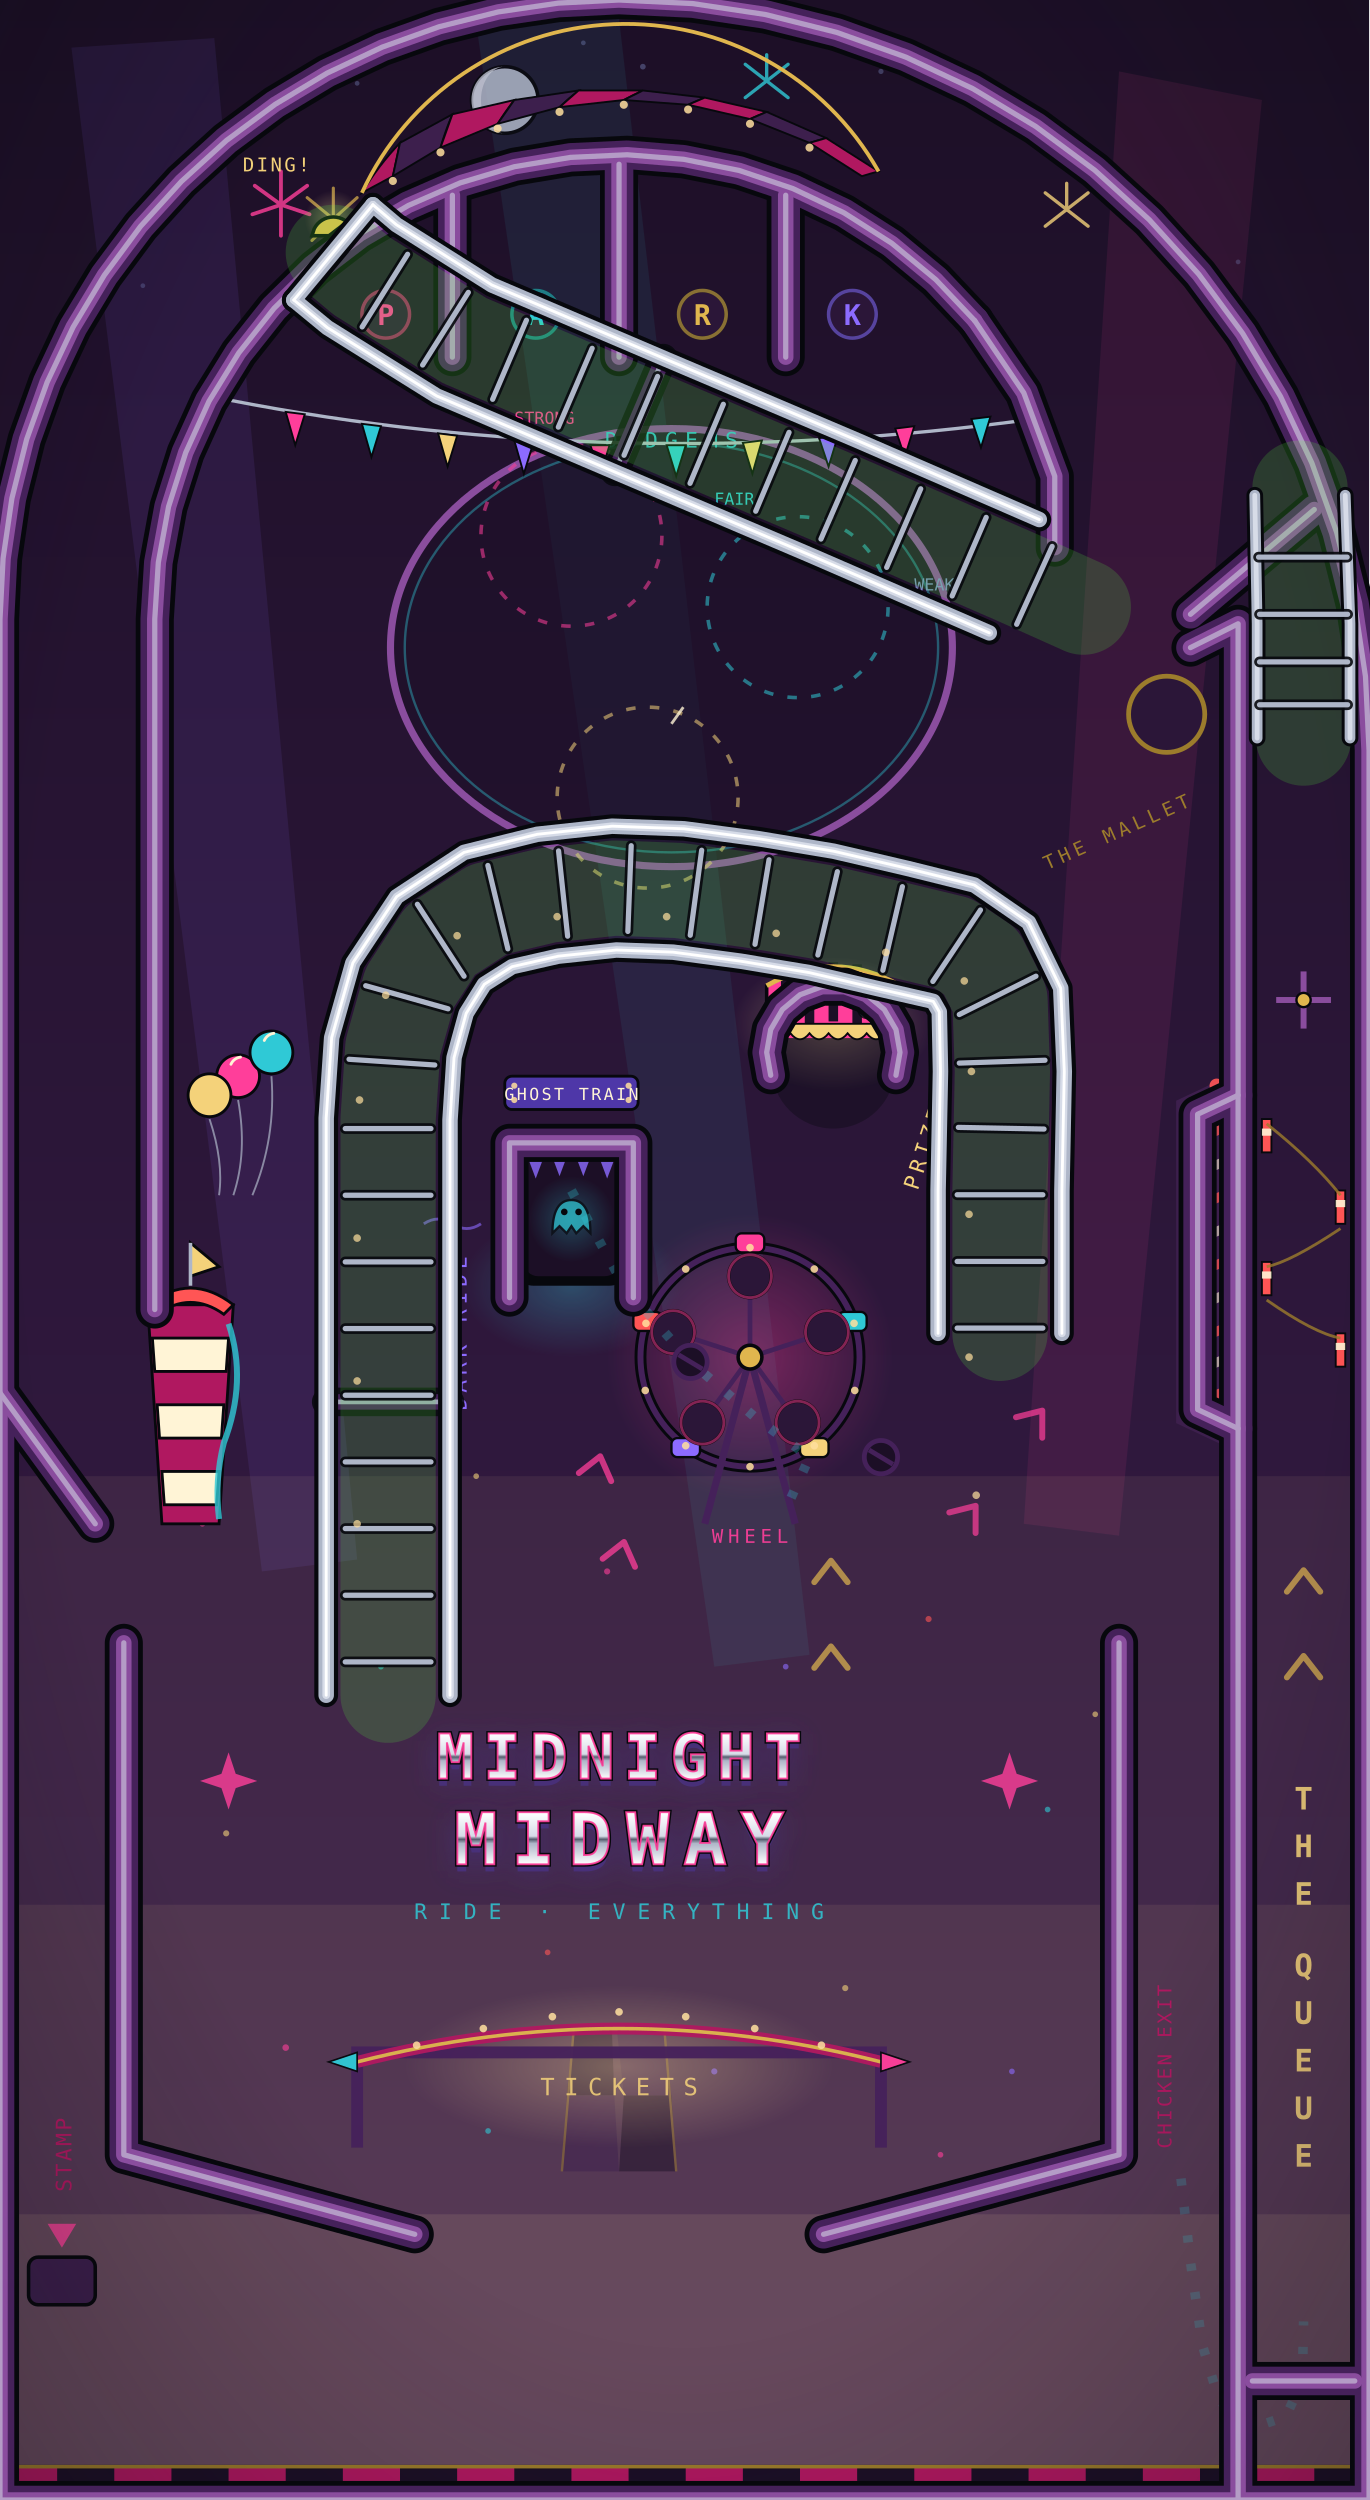
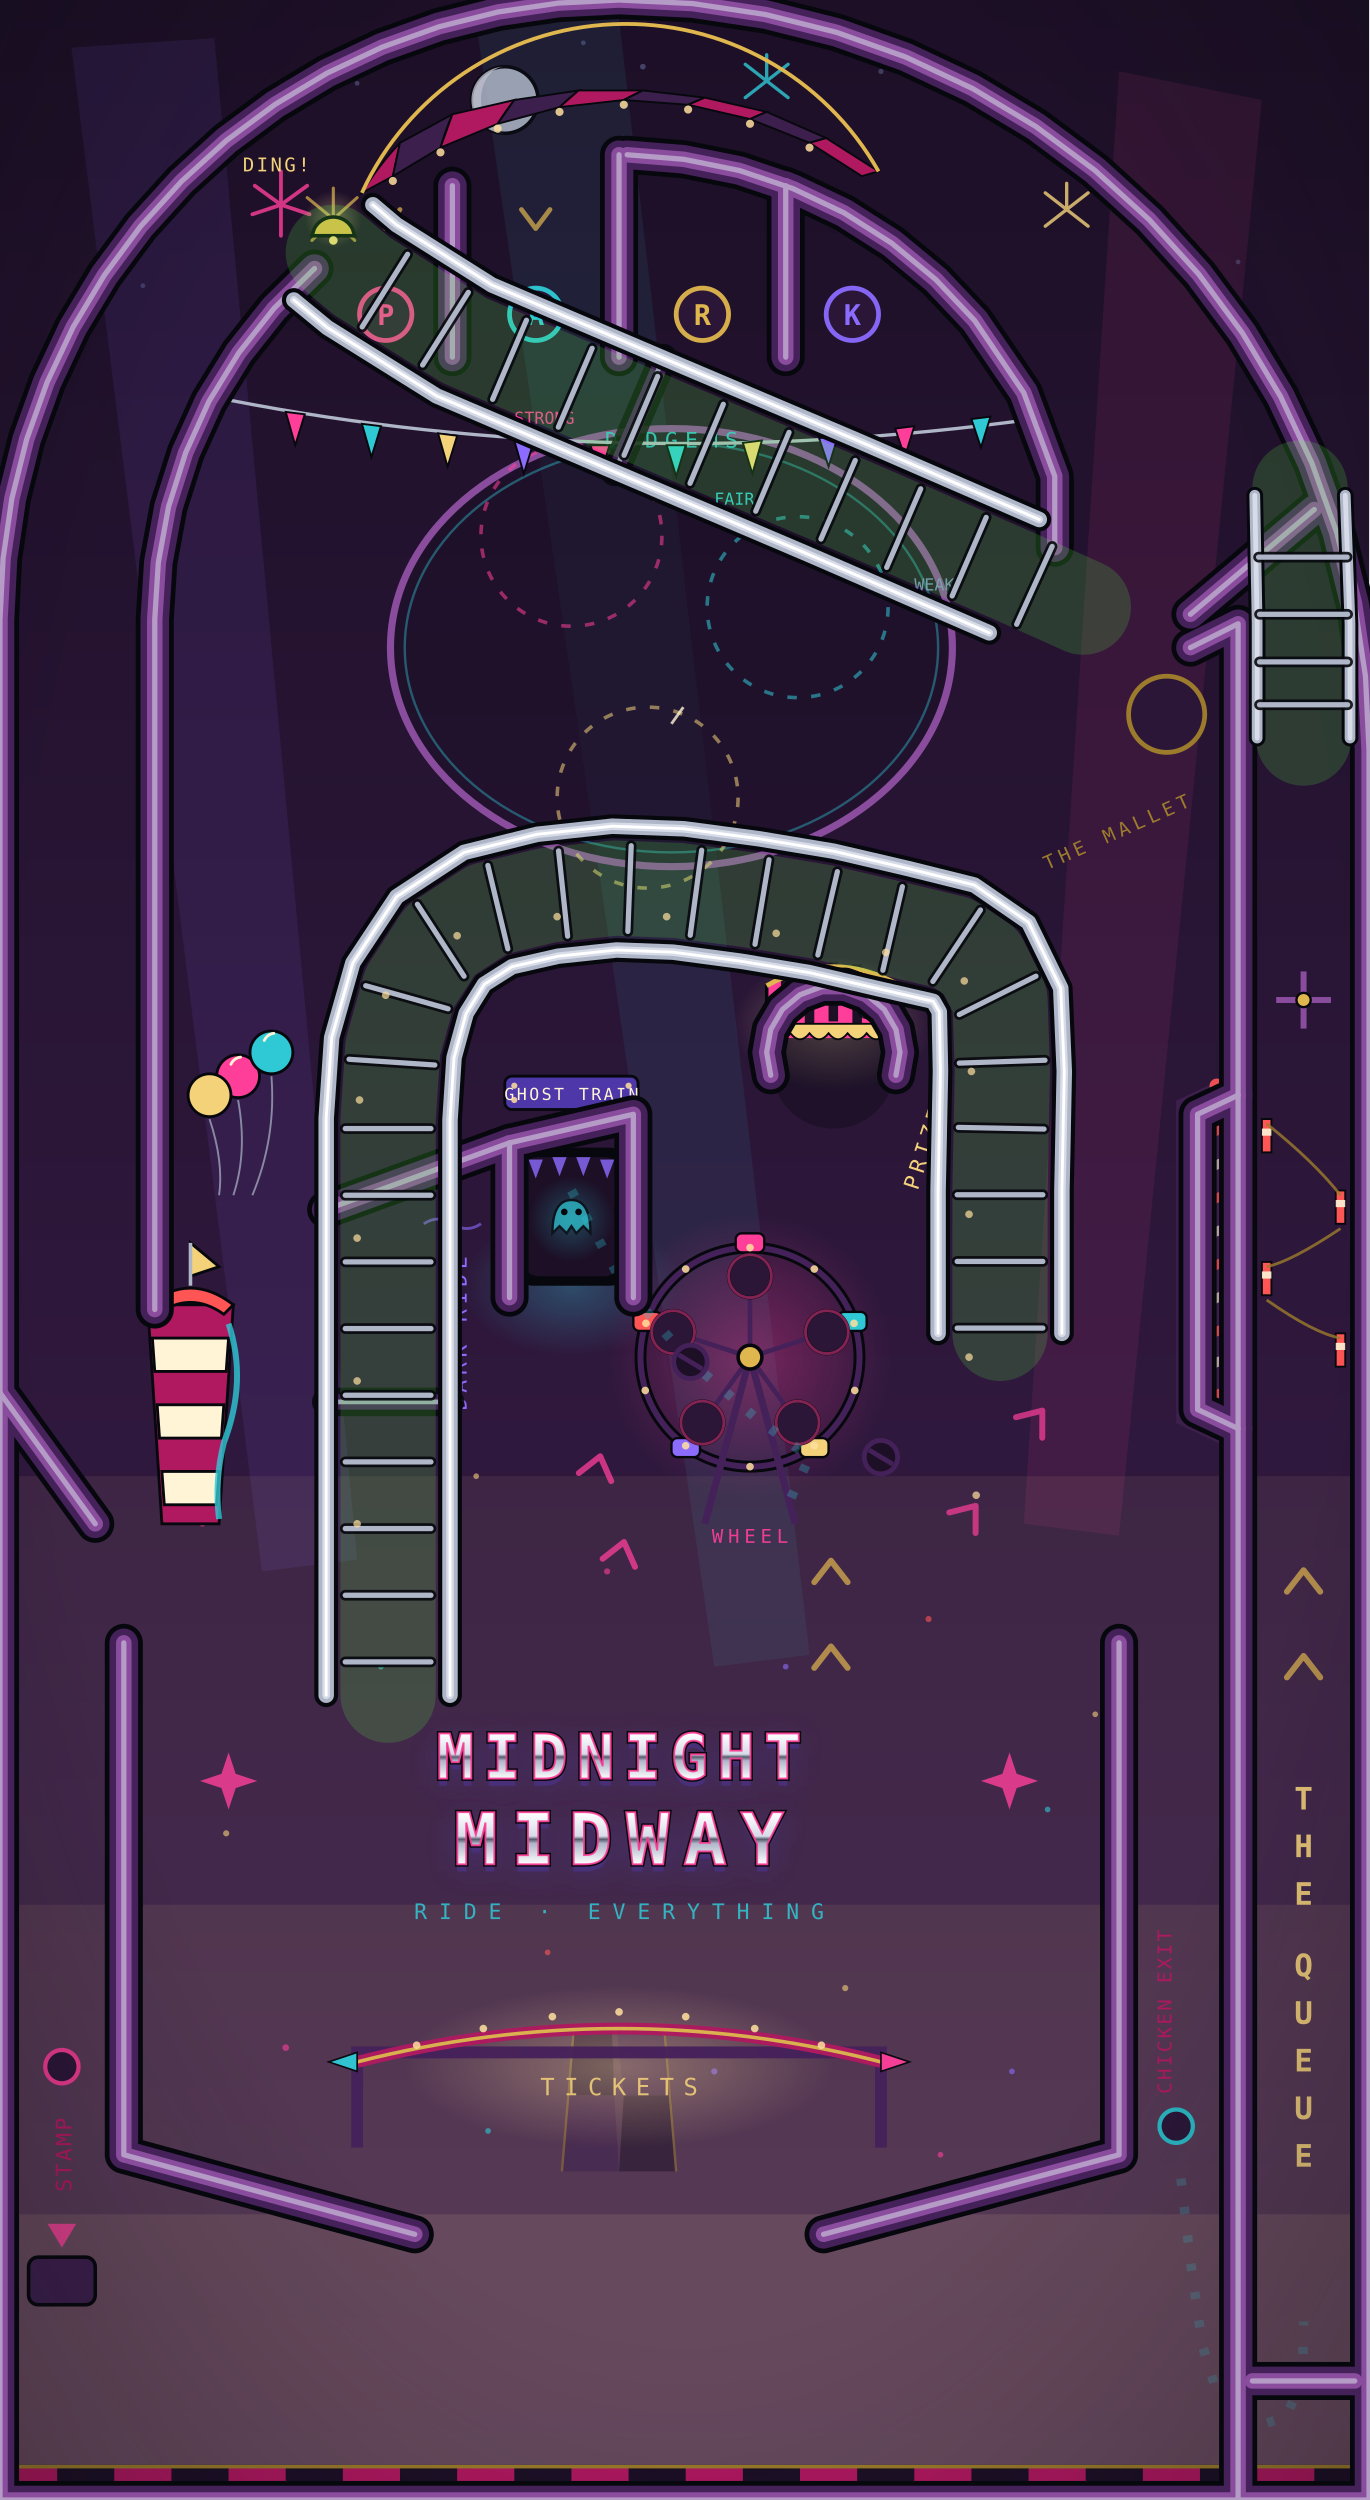
<svg xmlns="http://www.w3.org/2000/svg" viewBox="0 0 575 1050" width="575" height="1050">
  <defs>
    <linearGradient id="mwSky" x1="0" y1="0" x2="0" y2="1">
      <stop offset="0" stop-color="#1c0f26" />
      <stop offset="0.45" stop-color="#2b1638" />
      <stop offset="1" stop-color="#3d1f4d" />
    </linearGradient>
    <radialGradient id="vignette" cx="0.5" cy="0.45" r="0.8">
      <stop offset="0.6" stop-color="#07080d" stop-opacity="0" />
      <stop offset="1" stop-color="#07080d" stop-opacity="0.34" />
    </radialGradient>
    <linearGradient id="chromeText" x1="0" y1="0" x2="0" y2="1">
      <stop offset="0" stop-color="#ffffff" />
      <stop offset="0.46" stop-color="#d7dce8" />
      <stop offset="0.52" stop-color="#565d6e" />
      <stop offset="0.60" stop-color="#aeb6c8" />
      <stop offset="1" stop-color="#ffffff" />
    </linearGradient>
    <radialGradient id="bulbGlow" cx="0.5" cy="0.5" r="0.5">
      <stop offset="0" stop-color="#ffdf9e" stop-opacity="0.35" />
      <stop offset="1" stop-color="#ffdf9e" stop-opacity="0" />
    </radialGradient>
    <radialGradient id="magentaGlow" cx="0.5" cy="0.5" r="0.5">
      <stop offset="0" stop-color="#ff3e9a" stop-opacity="0.35" />
      <stop offset="1" stop-color="#ff3e9a" stop-opacity="0" />
    </radialGradient>
    <radialGradient id="ghostGlow" cx="0.5" cy="0.5" r="0.5">
      <stop offset="0" stop-color="#2fc9d6" stop-opacity="0.3" />
      <stop offset="1" stop-color="#2fc9d6" stop-opacity="0" />
    </radialGradient>
    <filter id="glowSoft" x="-60%" y="-60%" width="220%" height="220%">
      <feGaussianBlur stdDeviation="6" result="b" />
      <feMerge>
        <feMergeNode in="b" />
        <feMergeNode in="SourceGraphic" />
      </feMerge>
    </filter>
  </defs>
  <g id="art-field">
    <rect x="0" y="0" width="575" height="1050" fill="url(#mwSky)" />
    <g>
      <polygon points="110,660 30,20 90,16 150,655" fill="#8c6bff" opacity="0.1" />
      <polygon points="300,700 200,10 260,8 340,695" fill="#2fc9d6" opacity="0.08" />
      <polygon points="430,640 470,30 530,42 470,645" fill="#ff3e9a" opacity="0.09" />
    </g>
    <g opacity="0.85">
      <circle cx="212" cy="42" r="14" fill="#aeb6c8" stroke="#07080d" stroke-width="1.5" />
      <path d="M 212 28 a 14 14 0 0 0 0 28 a 10 14 0 0 1 0 -28 Z" fill="#d7dce8" opacity="0.8" />
    </g>
    <g fill="#7f8fc9">
      <circle cx="90" cy="60" r="1.1" opacity="0.4" />
      <circle cx="150" cy="35" r="1" opacity="0.35" />
      <circle cx="270" cy="28" r="1.2" opacity="0.4" />
      <circle cx="330" cy="52" r="1" opacity="0.35" />
      <circle cx="410" cy="44" r="1.1" opacity="0.4" />
      <circle cx="470" cy="72" r="1" opacity="0.3" />
      <circle cx="60" cy="120" r="1" opacity="0.3" />
      <circle cx="520" cy="110" r="1" opacity="0.3" />
      <circle cx="245" cy="18" r="1" opacity="0.35" />
      <circle cx="370" cy="30" r="1.1" opacity="0.35" />
    </g>
    <g stroke-linecap="round" opacity="0.8">
      <g stroke="#ff3e9a" stroke-width="1.6">
        <line x1="118" y1="86" x2="118" y2="72" />
        <line x1="118" y1="86" x2="129" y2="78" />
        <line x1="118" y1="86" x2="130" y2="90" />
        <line x1="118" y1="86" x2="107" y2="78" />
        <line x1="118" y1="86" x2="106" y2="90" />
        <line x1="118" y1="86" x2="118" y2="99" />
      </g>
      <g stroke="#2fc9d6" stroke-width="1.4">
        <line x1="322" y1="34" x2="322" y2="23" />
        <line x1="322" y1="34" x2="331" y2="27" />
        <line x1="322" y1="34" x2="331" y2="41" />
        <line x1="322" y1="34" x2="313" y2="27" />
        <line x1="322" y1="34" x2="313" y2="41" />
      </g>
      <g stroke="#f4d27a" stroke-width="1.4">
        <line x1="448" y1="88" x2="448" y2="77" />
        <line x1="448" y1="88" x2="457" y2="81" />
        <line x1="448" y1="88" x2="457" y2="95" />
        <line x1="448" y1="88" x2="439" y2="81" />
        <line x1="448" y1="88" x2="439" y2="95" />
      </g>
    </g>
    <g stroke="#07080d" stroke-width="0.8">
      <path d="M 165 74 L 152 81 A 122 122 0 0 1 168 60 Z" fill="#b01860" />
      <path d="M 168 60 L 165 74 L 185 62 A 122 122 0 0 1 190 48 Z" fill="#3d1f4d" />
      <path d="M 190 48 L 185 62 L 209 52 A 122 122 0 0 1 216 42 Z" fill="#b01860" />
      <path d="M 216 42 L 209 52 L 235 45 A 122 122 0 0 1 243 38 Z" fill="#3d1f4d" />
      <path d="M 243 38 L 235 45 L 262 42 A 122 122 0 0 1 270 38 Z" fill="#b01860" />
      <path d="M 270 38 L 262 42 L 289 44 A 122 116 0 0 1 296 41 Z" fill="#3d1f4d" />
      <path d="M 296 41 L 289 44 L 315 50 A 122 122 0 0 1 322 47 Z" fill="#b01860" />
      <path d="M 322 47 L 315 50 L 340 60 A 122 122 0 0 1 347 58 Z" fill="#3d1f4d" />
      <path d="M 347 58 L 340 60 L 362 74 A 122 122 0 0 1 369 72 Z" fill="#b01860" />
    </g>
    <path d="M 152 81 A 122 122 0 0 1 369 72" fill="none" stroke="#e0b64e" stroke-width="1.6" />
    <g fill="#ffdf9e" opacity="0.85">
      <circle cx="165" cy="76" r="1.7" />
      <circle cx="185" cy="64" r="1.7" />
      <circle cx="209" cy="54" r="1.7" />
      <circle cx="235" cy="47" r="1.7" />
      <circle cx="262" cy="44" r="1.7" />
      <circle cx="289" cy="46" r="1.7" />
      <circle cx="315" cy="52" r="1.7" />
      <circle cx="340" cy="62" r="1.7" />
    </g>
    <g fill="#ffdf9e">
      <rect x="0" y="620" width="575" height="430" opacity="0.07" />
      <rect x="0" y="800" width="575" height="250" opacity="0.08" />
      <rect x="0" y="930" width="575" height="120" opacity="0.1" />
    </g>
    <g opacity="0.5">
      <polygon points="236,912 260,912 258,880 238,880" fill="#3d1f4d" />
      <polygon points="260,912 284,912 282,880 262,880" fill="#1c0f26" />
      <polygon points="238,880 258,880 257,852 241,852" fill="#1c0f26" />
      <polygon points="262,880 282,880 279,852 259,852" fill="#3d1f4d" />
      <line x1="236" y1="912" x2="241" y2="852" stroke="#9c7c2c" stroke-width="1" />
      <line x1="284" y1="912" x2="279" y2="852" stroke="#9c7c2c" stroke-width="1" />
    </g>
    <g opacity="0.6">
      <circle cx="120" cy="860" r="1.4" fill="#ff3e9a" />
      <circle cx="205" cy="895" r="1.2" fill="#2fc9d6" />
      <circle cx="300" cy="870" r="1.3" fill="#8c6bff" />
      <circle cx="395" cy="905" r="1.2" fill="#ff3e9a" />
      <circle cx="160" cy="700" r="1.2" fill="#2fc9d6" />
      <circle cx="255" cy="660" r="1.3" fill="#ff3e9a" />
      <circle cx="330" cy="700" r="1.2" fill="#8c6bff" />
      <circle cx="440" cy="760" r="1.2" fill="#2fc9d6" />
      <circle cx="95" cy="770" r="1.3" fill="#f4d27a" />
      <circle cx="230" cy="820" r="1.2" fill="#ff5555" />
      <circle cx="355" cy="835" r="1.3" fill="#f4d27a" />
      <circle cx="425" cy="870" r="1.2" fill="#8c6bff" />
      <circle cx="140" cy="925" r="1.3" fill="#2fc9d6" />
      <circle cx="370" cy="925" r="1.2" fill="#ff3e9a" />
      <circle cx="200" cy="620" r="1.2" fill="#f4d27a" />
      <circle cx="390" cy="680" r="1.3" fill="#ff5555" />
      <circle cx="85" cy="640" r="1.2" fill="#ff3e9a" />
      <circle cx="460" cy="720" r="1.2" fill="#f4d27a" />
    </g>
    <g stroke="#07080d" stroke-width="1.5">
-       <circle cx="162" cy="132" r="10" fill="#2b1638" stroke-width="1.5" />
-       <circle cx="225" cy="132" r="10" fill="#2b1638" />
-       <circle cx="295" cy="132" r="10" fill="#2b1638" />
-       <circle cx="358" cy="132" r="10" fill="#2b1638" />
-     </g>
-     <g fill="none" stroke-width="1.5" opacity="0.6">
-       <circle cx="162" cy="132" r="10" stroke="#ff3e9a" />
-       <circle cx="225" cy="132" r="10" stroke="#2fc9d6" />
-       <circle cx="295" cy="132" r="10" stroke="#e0b64e" />
-       <circle cx="358" cy="132" r="10" stroke="#8c6bff" />
+       <circle cx="162" cy="132" r="11" fill="#2b1638" stroke-width="1.5" />
+       <circle cx="225" cy="132" r="11" fill="#2b1638" />
+       <circle cx="295" cy="132" r="11" fill="#2b1638" />
+       <circle cx="358" cy="132" r="11" fill="#2b1638" />
+     </g>
+     <g fill="none" stroke-width="2" opacity="0.95">
+       <circle cx="162" cy="132" r="11" stroke="#ff3e9a" />
+       <circle cx="225" cy="132" r="11" stroke="#2fc9d6" />
+       <circle cx="295" cy="132" r="11" stroke="#e0b64e" />
+       <circle cx="358" cy="132" r="11" stroke="#8c6bff" />
    </g>
    <g font-family="ui-monospace, monospace" font-size="12" font-weight="700" text-anchor="middle">
      <text x="162" y="136.5" fill="#ff3e9a">P</text>
      <text x="225" y="136.5" fill="#2fc9d6">A</text>
      <text x="295" y="136.5" fill="#e0b64e">R</text>
      <text x="358" y="136.5" fill="#8c6bff">K</text>
+     </g>
+     <g stroke="#e0b64e" stroke-width="2" fill="none" stroke-linecap="round" stroke-linejoin="round" opacity="0.7">
+       <path d="M 156 88 L 162 96 L 168 88" />
+       <path d="M 219 88 L 225 96 L 231 88" />
    </g>
    <ellipse cx="260" cy="868" rx="90" ry="34" fill="url(#bulbGlow)" />
    <ellipse cx="240" cy="540" rx="46" ry="30" fill="url(#ghostGlow)" />
    <ellipse cx="350" cy="430" rx="42" ry="28" fill="url(#bulbGlow)" />
  </g>
  <g id="art-motifs">
    <g>
      <ellipse cx="282" cy="272" rx="118" ry="92" fill="#1c0f26" opacity="0.55" />
      <ellipse cx="282" cy="272" rx="118" ry="92" fill="none" stroke="#8a4d9e" stroke-width="3" />
      <ellipse cx="282" cy="272" rx="112" ry="86" fill="none" stroke="#2fc9d6" stroke-width="1" opacity="0.4" />
      <g fill="none" stroke-width="1.5" opacity="0.55">
        <circle cx="240" cy="225" r="38" stroke="#ff3e9a" stroke-dasharray="4 6" />
        <circle cx="335" cy="255" r="38" stroke="#2fc9d6" stroke-dasharray="4 6" />
        <circle cx="272" cy="335" r="38" stroke="#f4d27a" stroke-dasharray="4 6" />
      </g>
      <g stroke="#fff4d6" stroke-width="1.2" opacity="0.8">
        <line x1="252" y1="196" x2="256" y2="189" />
        <line x1="258" y1="198" x2="264" y2="193" />
        <line x1="345" y1="224" x2="350" y2="217" />
        <line x1="282" y1="304" x2="287" y2="297" />
      </g>
      <text x="282" y="188" text-anchor="middle" font-family="ui-monospace, monospace" font-size="9" letter-spacing="3" fill="#2fc9d6" opacity="0.9">DODGEMS</text>
    </g>
    <g stroke="#07080d" stroke-width="0.8">
      <path d="M 96 168 Q 260 200 434 176" fill="none" stroke="#aeb6c8" stroke-width="1.4" />
      <polygon points="120,173 128,174 124,187" fill="#ff3e9a" />
      <polygon points="152,178 160,179 156,192" fill="#2fc9d6" />
      <polygon points="184,182 192,183 188,196" fill="#f4d27a" />
      <polygon points="216,185 224,186 220,199" fill="#8c6bff" />
      <polygon points="248,187 256,187 252,200" fill="#ff3e9a" />
      <polygon points="280,187 288,187 284,200" fill="#2fc9d6" />
      <polygon points="312,186 320,185 316,199" fill="#f4d27a" />
      <polygon points="344,184 352,183 348,196" fill="#8c6bff" />
      <polygon points="376,180 384,179 380,192" fill="#ff3e9a" />
      <polygon points="408,176 416,175 412,188" fill="#2fc9d6" />
    </g>
    <g>
      <g stroke="#aeb6c8" stroke-width="0.8" fill="none" opacity="0.7">
        <path d="M 100 462 q 4 22 -2 40" />
        <path d="M 114 452 q 2 26 -8 50" />
        <path d="M 88 470 q 6 18 4 32" />
      </g>
      <circle cx="100" cy="452" r="9" fill="#ff3e9a" stroke="#07080d" stroke-width="1.2" />
      <circle cx="114" cy="442" r="9" fill="#2fc9d6" stroke="#07080d" stroke-width="1.2" />
      <circle cx="88" cy="460" r="9" fill="#f4d27a" stroke="#07080d" stroke-width="1.2" />
      <path d="M 97 447 a 5 5 0 0 1 4 -3" stroke="#fff4d6" stroke-width="1.2" fill="none" stroke-linecap="round" />
      <path d="M 111 437 a 5 5 0 0 1 4 -3" stroke="#fff4d6" stroke-width="1.2" fill="none" stroke-linecap="round" />
    </g>
    <g stroke="#07080d" stroke-width="1.2">
      <polygon points="62,548 98,548 92,640 68,640" fill="#b01860" />
      <g fill="#fff4d6">
        <polygon points="64,562 96,562 95,576 65,576" />
        <polygon points="66,590 94,590 93,604 67,604" />
        <polygon points="68,618 92,618 91,632 69,632" />
      </g>
      <path d="M 62 548 Q 80 534 98 548 L 94 552 Q 80 542 66 552 Z" fill="#ff5555" />
      <polygon points="80,522 80,536 92,532" fill="#f4d27a" />
      <line x1="80" y1="522" x2="80" y2="540" stroke="#aeb6c8" stroke-width="1.5" />
      <path d="M 96 556 Q 104 580 94 606 Q 90 622 92 638" fill="none" stroke="#2fc9d6" stroke-width="2.5" opacity="0.8" />
    </g>
    <g id="art-wheel">
      <circle cx="315" cy="570" r="60" fill="url(#magentaGlow)" />
      <circle cx="315" cy="570" r="46" fill="none" stroke="#07080d" stroke-width="5" />
      <circle cx="315" cy="570" r="46" fill="none" stroke="#45215a" stroke-width="2.5" />
      <g stroke="#45215a" stroke-width="2">
        <line x1="315" y1="570" x2="315" y2="524" />
        <line x1="315" y1="570" x2="358.7" y2="555.8" />
        <line x1="315" y1="570" x2="342" y2="607.2" />
        <line x1="315" y1="570" x2="288" y2="607.2" />
        <line x1="315" y1="570" x2="271.3" y2="555.8" />
      </g>
      <path d="M 315 570 L 296 640 M 315 570 L 334 640" stroke="#45215a" stroke-width="3" fill="none" />
      <circle cx="315" cy="570" r="5" fill="#e0b64e" stroke="#07080d" stroke-width="1.5" />
      <g stroke="#07080d" stroke-width="1">
        <rect x="309" y="518" width="12" height="8" rx="2.5" fill="#ff3e9a" />
        <rect x="352" y="551" width="12" height="8" rx="2.5" fill="#2fc9d6" />
        <rect x="336" y="604" width="12" height="8" rx="2.5" fill="#f4d27a" />
        <rect x="282" y="604" width="12" height="8" rx="2.5" fill="#8c6bff" />
        <rect x="266" y="551" width="12" height="8" rx="2.5" fill="#ff5555" />
      </g>
      <g stroke="#07080d" stroke-width="1.5" fill="#2b1638">
        <circle cx="315" cy="536" r="9" />
        <circle cx="347.3" cy="559.5" r="9" />
        <circle cx="335" cy="597.5" r="9" />
        <circle cx="295" cy="597.5" r="9" />
        <circle cx="282.7" cy="559.5" r="9" />
      </g>
      <g fill="none" stroke="#ff3e9a" stroke-width="1.2" opacity="0.5">
        <circle cx="315" cy="536" r="9" />
        <circle cx="347.3" cy="559.5" r="9" />
        <circle cx="335" cy="597.5" r="9" />
        <circle cx="295" cy="597.5" r="9" />
        <circle cx="282.7" cy="559.5" r="9" />
      </g>
      <g fill="#ffdf9e" opacity="0.85">
        <circle cx="315" cy="524" r="1.6" />
        <circle cx="342" cy="533" r="1.6" />
        <circle cx="358.7" cy="555.8" r="1.6" />
        <circle cx="359" cy="584" r="1.6" />
        <circle cx="342" cy="607.2" r="1.6" />
        <circle cx="315" cy="616" r="1.6" />
        <circle cx="288" cy="607.2" r="1.6" />
        <circle cx="271" cy="584" r="1.6" />
        <circle cx="271.3" cy="555.8" r="1.6" />
        <circle cx="288" cy="533" r="1.6" />
      </g>
      <text x="315" y="648" text-anchor="middle" font-family="ui-monospace, monospace" font-size="8" letter-spacing="2" fill="#ff3e9a" opacity="0.9">WHEEL</text>
    </g>
    <g id="art-ghost">
      <rect x="212" y="452" width="56" height="14" rx="3" fill="#4e37a8" stroke="#07080d" stroke-width="1.2" />
      <text x="240" y="462" text-anchor="middle" font-family="ui-monospace, monospace" font-size="7" letter-spacing="1" fill="#fff4d6">GHOST TRAIN</text>
      <g fill="#ffdf9e" opacity="0.85">
        <circle cx="216" cy="456" r="1.3" />
        <circle cx="264" cy="456" r="1.3" />
        <circle cx="216" cy="462" r="1.3" />
        <circle cx="264" cy="462" r="1.3" />
      </g>
      <rect x="216" y="482" width="48" height="58" rx="8" fill="#07080d" />
      <rect x="220" y="486" width="40" height="50" rx="6" fill="#1c0f26" />
      <g fill="#8c6bff" opacity="0.8">
        <polygon points="222,487 228,487 225,495" />
        <polygon points="232,486 238,486 235,494" />
        <polygon points="242,486 248,486 245,494" />
        <polygon points="252,487 258,487 255,495" />
      </g>
      <circle cx="212" cy="540" r="3.5" fill="#2fc9d6" opacity="0.9" />
      <circle cx="268" cy="540" r="3.5" fill="#2fc9d6" opacity="0.9" />
      <g transform="translate(240 512)">
        <circle r="18" fill="url(#ghostGlow)" />
        <path d="M -8 6 Q -8 -8 0 -8 Q 8 -8 8 6 L 5 3 L 2 6 L 0 3 L -2 6 L -5 3 Z" fill="#2fc9d6" opacity="0.7" stroke="#07080d" stroke-width="1" />
        <circle cx="-3" cy="-3" r="1.4" fill="#07080d" />
        <circle cx="3" cy="-3" r="1.4" fill="#07080d" />
      </g>
      <path d="M 200 470 q 6 -4 12 0 q 6 4 12 0" fill="none" stroke="#8c6bff" stroke-width="1.2" opacity="0.6" transform="translate(-22 44)" />
      <text x="196" y="560" text-anchor="middle" font-family="ui-monospace, monospace" font-size="9" letter-spacing="2" fill="#8c6bff" transform="rotate(-90 196 560)">DARK RIDE</text>
      <g stroke="#ff3e9a" stroke-width="2.5" fill="none" stroke-linecap="round" stroke-linejoin="round" opacity="0.75">
        <path d="M 244 620.5 L 251 611.5 L 258 620.5" transform="rotate(14 251 616)" />
        <path d="M 254 656.5 L 261 647.5 L 268 656.5" transform="rotate(14 261 652)" />
      </g>
      <path d="M 240 500 L 262 540 L 290 572 L 318 596 L 340 612 L 330 634" fill="none" stroke="#2fc9d6" stroke-width="4" stroke-dasharray="3 9" opacity="0.28" />
      <g stroke="#45215a" stroke-width="2">
        <circle cx="290" cy="572" r="7" fill="#1c0f26" />
        <circle cx="370" cy="612" r="7" fill="#1c0f26" />
        <line x1="285" y1="569" x2="295" y2="575" />
        <line x1="365" y1="609" x2="375" y2="615" />
      </g>
    </g>
    <g id="art-booth">
      <circle cx="350" cy="448" r="26" fill="#07080d" opacity="0.35" />
      <g stroke="#07080d" stroke-width="1.5">
        <path d="M 322 436 L 322 414 Q 350 398 378 414 L 378 436" fill="#ff3e9a" />
        <path d="M 330 409 L 330 432 M 340 405 L 340 430 M 350 404 L 350 429 M 360 405 L 360 430 M 370 409 L 370 432" stroke="#1c0f26" stroke-width="4" fill="none" />
      </g>
      <path d="M 322 414 Q 350 398 378 414" fill="none" stroke="#e0b64e" stroke-width="2" />
      <g fill="#f4d27a" stroke="#07080d" stroke-width="0.8">
        <path d="M 324 434 q 4 5 8 0 q 4 5 8 0 q 4 5 8 0 q 4 5 8 0 q 4 5 8 0 q 4 5 8 0 q 4 5 4 0 L 376 430 L 324 430 Z" />
      </g>
      <g stroke="#07080d" stroke-width="0.8">
        <circle cx="334" cy="424" r="3.2" fill="#9c7c2c" />
        <circle cx="331" cy="420.5" r="1.4" fill="#9c7c2c" />
        <circle cx="337" cy="420.5" r="1.4" fill="#9c7c2c" />
        <circle cx="364" cy="424" r="3.6" fill="#2fc9d6" opacity="0.8" />
        <path d="M 362 424 q 2 -2 4 0" stroke="#ff5555" stroke-width="1.2" fill="none" />
      </g>
      <text x="392" y="480" text-anchor="middle" font-family="ui-monospace, monospace" font-size="9" letter-spacing="2" fill="#f4d27a" transform="rotate(-72 392 480)">PRIZES</text>
      <g stroke="#e0b64e" stroke-width="2.5" fill="none" stroke-linecap="round" stroke-linejoin="round" opacity="0.7">
        <path d="M 342 700.5 L 349 691.5 L 356 700.5" />
        <path d="M 342 664.5 L 349 655.5 L 356 664.5" />
      </g>
    </g>
    <g id="art-tower">
      <path d="M 520 460 L 503 468 L 503 592 L 520 600" fill="none" stroke="#3d1f4d" stroke-width="18" />
      <g stroke="#ff5555" stroke-width="4" opacity="0.75">
        <line x1="504" y1="478" x2="513" y2="474" />
        <line x1="504" y1="506" x2="514" y2="502" />
        <line x1="504" y1="534" x2="514" y2="530" />
        <line x1="504" y1="562" x2="514" y2="558" />
        <line x1="504" y1="588" x2="513" y2="585" />
      </g>
      <g stroke="#fff4d6" stroke-width="4" opacity="0.6">
        <line x1="504" y1="492" x2="514" y2="488" />
        <line x1="504" y1="520" x2="514" y2="516" />
        <line x1="504" y1="548" x2="514" y2="544" />
        <line x1="504" y1="575" x2="514" y2="571" />
      </g>
      <circle cx="511" cy="456" r="3" fill="#ff5555" opacity="0.9" />
      <g fill="#ffdf9e" opacity="0.8">
        <circle cx="516" cy="474" r="1.6" />
        <circle cx="516" cy="530" r="1.6" />
        <circle cx="516" cy="586" r="1.6" />
      </g>
      <text x="510" y="530" text-anchor="middle" font-family="ui-monospace, monospace" font-size="9" letter-spacing="3" fill="#fff4d6" transform="rotate(-90 510 530)" opacity="0.9">DROP TOWER</text>
      <g stroke="#ff3e9a" stroke-width="2.5" fill="none" stroke-linecap="round" stroke-linejoin="round" opacity="0.7">
        <path d="M 400 640.5 L 407 631.5 L 414 640.5" transform="rotate(38 407 636)" />
        <path d="M 428 600.5 L 435 591.5 L 442 600.5" transform="rotate(38 435 596)" />
      </g>
    </g>
    <g id="art-mallet">
      <circle cx="490" cy="300" r="16" fill="#2b1638" stroke="#07080d" stroke-width="1.5" />
      <circle cx="490" cy="300" r="16" fill="none" stroke="#9c7c2c" stroke-width="2" />
      <text x="470" y="352" text-anchor="middle" font-family="ui-monospace, monospace" font-size="8" letter-spacing="2" fill="#9c7c2c" transform="rotate(-24 470 352)">THE MALLET</text>
    </g>
    <g id="art-striker">
      <g font-family="ui-monospace, monospace" font-size="7" opacity="0.95">
        <text x="384" y="248" fill="#7f8fc9">WEAK</text>
        <text x="300" y="212" fill="#2fc9d6">FAIR</text>
        <text x="216" y="178" fill="#ff3e9a">STRONG</text>
      </g>
      <g stroke="#e0b64e" stroke-width="1.3" opacity="0.7" stroke-linecap="round">
        <line x1="140" y1="92" x2="140" y2="79" />
        <line x1="140" y1="92" x2="150" y2="83" />
        <line x1="140" y1="92" x2="129" y2="83" />
        <line x1="140" y1="92" x2="149" y2="101" />
        <line x1="140" y1="92" x2="131" y2="101" />
      </g>
      <circle cx="140" cy="92" r="12" fill="url(#bulbGlow)" />
      <path d="M 132 96 A 9 9 0 0 1 148 96 L 149 99 L 131 99 Z" fill="#e0b64e" stroke="#07080d" stroke-width="1.5" />
      <circle cx="140" cy="101" r="1.8" fill="#f4d27a" />
      <text x="116" y="72" text-anchor="middle" font-family="ui-monospace, monospace" font-size="8" letter-spacing="1" fill="#f4d27a">DING!</text>
    </g>
    <g id="art-outlanes">
      <rect x="12" y="948" width="28" height="20" rx="4" fill="#3d1f4d" stroke="#07080d" stroke-width="1.5" />
      <path d="M 26 944 L 20 934 L 32 934 Z" fill="#ff3e9a" opacity="0.8" />
+       <circle cx="26" cy="868" r="7" fill="#2b1638" stroke="#07080d" stroke-width="1.5" />
+       <circle cx="26" cy="868" r="7" fill="none" stroke="#ff3e9a" stroke-width="1.8" opacity="0.9" />
      <text x="30" y="905" text-anchor="middle" font-family="ui-monospace, monospace" font-size="9" letter-spacing="1" fill="#b01860" transform="rotate(-90 30 905)">STAMP</text>
-       <text x="492" y="868" text-anchor="middle" font-family="ui-monospace, monospace" font-size="8" letter-spacing="1" fill="#b01860" transform="rotate(-90 492 868)">CHICKEN EXIT</text>
+       <circle cx="494" cy="893" r="7" fill="#2b1638" stroke="#07080d" stroke-width="1.5" />
+       <circle cx="494" cy="893" r="7" fill="none" stroke="#2fc9d6" stroke-width="1.8" opacity="0.9" />
+       <text x="492" y="845" text-anchor="middle" font-family="ui-monospace, monospace" font-size="8" letter-spacing="1" fill="#b01860" transform="rotate(-90 492 845)">CHICKEN EXIT</text>
      <path d="M 496 915 L 500 950 L 505 985 L 512 1008 L 525 1020 L 540 1015 L 547 1000 L 547.5 975" fill="none" stroke="#2fc9d6" stroke-width="4" stroke-dasharray="3 9" opacity="0.22" />
    </g>
    <g id="art-gates" opacity="0.95">
      <path d="M 150 902 L 150 862 L 370 862 L 370 902" fill="none" stroke="#45215a" stroke-width="5" />
      <path d="M 150 866 Q 260 838 370 866" fill="none" stroke="#b01860" stroke-width="5" />
      <path d="M 150 866 Q 260 838 370 866" fill="none" stroke="#e0b64e" stroke-width="1.5" />
      <g stroke="#07080d" stroke-width="0.7">
        <polygon points="150,862 150,870 138,866" fill="#2fc9d6" />
        <polygon points="370,862 370,870 382,866" fill="#ff3e9a" />
      </g>
      <g fill="#ffdf9e" opacity="0.9">
        <circle cx="175" cy="859" r="1.6" />
        <circle cx="203" cy="852" r="1.6" />
        <circle cx="232" cy="847" r="1.6" />
        <circle cx="260" cy="845" r="1.6" />
        <circle cx="288" cy="847" r="1.6" />
        <circle cx="317" cy="852" r="1.6" />
        <circle cx="345" cy="859" r="1.6" />
      </g>
      <text x="260" y="880" text-anchor="middle" font-family="ui-monospace, monospace" font-size="10" letter-spacing="4" fill="#f4d27a" opacity="0.9">TICKETS</text>
    </g>
    <g id="art-wordmark">
      <path d="M 96 736 L 99 745 L 108 748 L 99 751 L 96 760 L 93 751 L 84 748 L 93 745 Z" fill="#ff3e9a" opacity="0.8" />
      <path d="M 424 736 L 427 745 L 436 748 L 427 751 L 424 760 L 421 751 L 412 748 L 421 745 Z" fill="#ff3e9a" opacity="0.8" />
      <text x="260" y="750" text-anchor="middle" font-family="ui-monospace, monospace" font-size="26" font-weight="800" letter-spacing="4" fill="#4e37a8" opacity="0.5" filter="url(#glowSoft)">MIDNIGHT</text>
      <text x="260" y="747" text-anchor="middle" font-family="ui-monospace, monospace" font-size="26" font-weight="800" letter-spacing="4" fill="url(#chromeText)" stroke="#07080d" stroke-width="2" paint-order="stroke">MIDNIGHT</text>
      <text x="260" y="747" text-anchor="middle" font-family="ui-monospace, monospace" font-size="26" font-weight="800" letter-spacing="4" fill="none" stroke="#ff3e9a" stroke-width="0.8" opacity="0.9">MIDNIGHT</text>
      <text x="260" y="786" text-anchor="middle" font-family="ui-monospace, monospace" font-size="30" font-weight="800" letter-spacing="6" fill="#4e37a8" opacity="0.5" filter="url(#glowSoft)">MIDWAY</text>
      <text x="260" y="783" text-anchor="middle" font-family="ui-monospace, monospace" font-size="30" font-weight="800" letter-spacing="6" fill="url(#chromeText)" stroke="#07080d" stroke-width="2" paint-order="stroke">MIDWAY</text>
      <text x="260" y="783" text-anchor="middle" font-family="ui-monospace, monospace" font-size="30" font-weight="800" letter-spacing="6" fill="none" stroke="#ff3e9a" stroke-width="0.8" opacity="0.9">MIDWAY</text>
      <text x="260" y="806" text-anchor="middle" font-family="ui-monospace, monospace" font-size="9" letter-spacing="5" fill="#2fc9d6" opacity="0.85">RIDE · EVERYTHING</text>
    </g>
    <rect x="0" y="1036" width="575" height="14" fill="#1c0f26" stroke="#07080d" stroke-width="1.5" />
    <g fill="#b01860">
      <rect x="0" y="1036" width="24" height="7" />
      <rect x="48" y="1036" width="24" height="7" />
      <rect x="96" y="1036" width="24" height="7" />
      <rect x="144" y="1036" width="24" height="7" />
      <rect x="192" y="1036" width="24" height="7" />
      <rect x="240" y="1036" width="24" height="7" />
      <rect x="288" y="1036" width="24" height="7" />
      <rect x="336" y="1036" width="24" height="7" />
      <rect x="384" y="1036" width="24" height="7" />
      <rect x="432" y="1036" width="24" height="7" />
      <rect x="480" y="1036" width="24" height="7" />
      <rect x="528" y="1036" width="24" height="7" />
      <rect x="24" y="1043" width="24" height="7" />
      <rect x="72" y="1043" width="24" height="7" />
      <rect x="120" y="1043" width="24" height="7" />
      <rect x="168" y="1043" width="24" height="7" />
      <rect x="216" y="1043" width="24" height="7" />
      <rect x="264" y="1043" width="24" height="7" />
      <rect x="312" y="1043" width="24" height="7" />
      <rect x="360" y="1043" width="24" height="7" />
      <rect x="408" y="1043" width="24" height="7" />
      <rect x="456" y="1043" width="24" height="7" />
      <rect x="504" y="1043" width="24" height="7" />
      <rect x="552" y="1043" width="23" height="7" />
    </g>
    <line x1="0" y1="1036" x2="575" y2="1036" stroke="#9c7c2c" stroke-width="1.5" />
  </g>
  <g id="art-lane">
    <g stroke="#8a4d9e" stroke-width="2.5" fill="none">
      <line x1="536" y1="420" x2="559" y2="420" />
      <line x1="547.5" y1="408" x2="547.5" y2="432" />
    </g>
    <circle cx="547.5" cy="420" r="3" fill="#e0b64e" stroke="#07080d" stroke-width="1" />
    <g stroke="#07080d" stroke-width="0.8">
      <rect x="530" y="470" width="4" height="14" fill="#ff5555" />
      <rect x="561" y="500" width="4" height="14" fill="#ff5555" />
      <rect x="530" y="530" width="4" height="14" fill="#ff5555" />
      <rect x="561" y="560" width="4" height="14" fill="#ff5555" />
    </g>
    <g fill="#fff4d6" opacity="0.9">
      <rect x="530" y="474" width="4" height="3" />
      <rect x="561" y="504" width="4" height="3" />
      <rect x="530" y="534" width="4" height="3" />
      <rect x="561" y="564" width="4" height="3" />
    </g>
    <path d="M 532 472 Q 552 488 563 502 M 563 516 Q 542 530 532 532 M 532 546 Q 552 560 563 562" fill="none" stroke="#9c7c2c" stroke-width="1.2" opacity="0.8" />
    <g stroke="#e0b64e" stroke-width="2.5" fill="none" stroke-linecap="round" stroke-linejoin="round" opacity="0.7">
      <path d="M 540.5 704.5 L 547.5 695.5 L 554.5 704.5" />
      <path d="M 540.5 668.5 L 547.5 659.5 L 554.5 668.5" />
    </g>
    <g font-family="ui-monospace, monospace" font-size="13" font-weight="700" fill="#f4d27a" text-anchor="middle" opacity="0.9">
      <text x="547.5" y="760">T</text>
      <text x="547.5" y="780">H</text>
      <text x="547.5" y="800">E</text>
      <text x="547.5" y="830">Q</text>
      <text x="547.5" y="850">U</text>
      <text x="547.5" y="870">E</text>
      <text x="547.5" y="890">U</text>
      <text x="547.5" y="910">E</text>
    </g>
  </g>
  <g id="art-vignette">
    <rect x="0" y="0" width="575" height="1050" fill="url(#vignette)" />
  </g>
  <defs>
    <g id="collision-paths" fill="none">
      <path data-width="12" data-z="all" id="collision-loop-shell" d="M 0 1050 L 0 260 L 1.3 234.5 L 5 209.3 L 11.2 184.5 L 19.8 160.5 L 30.7 137.4 L 43.8 115.6 L 59 95.1 L 76.2 76.2 L 95.1 59 L 115.6 43.8 L 137.4 30.7 L 160.5 19.8 L 184.5 11.2 L 209.3 5 L 234.5 1.3 L 260 0 L 290.9 1.5 L 321.5 6.1 L 351.4 13.6 L 380.5 24 L 408.5 37.2 L 435 53.1 L 459.8 71.5 L 482.7 92.3 L 503.5 115.2 L 521.9 140 L 537.8 166.5 L 551 194.5 L 561.4 223.6 L 568.9 253.5 L 573.5 284.1 L 575 315 L 575 1050 Z" />
      <path data-width="12" data-z="all" id="collision-wall-lane" d="M 500 272 L 520 262 L 520 1050" />
-       <path data-width="12" id="collision-wall-orbit" d="M 65 550 L 65 260 L 66.5 236.2 L 70.8 212.8 L 78 190.1 L 87.8 168.5 L 100.3 148.2 L 115.1 129.5 L 132.1 112.8 L 151 98.3 L 171.5 86.3 L 193.3 76.8 L 216.1 70 L 239.6 66.1 L 263.4 65 L 287.1 66.9 L 310.5 71.6 L 333 79.2 L 354.5 89.4 L 374.6 102.2 L 393 117.4 L 409.4 134.7" />
-       <path data-width="12" id="collision-wall-orbit-tail" d="M 409.4 134.7 L 430 165 L 443 200 L 443 230" />
+       <path data-width="12" id="collision-wall-orbit" d="M 65 550 L 65 260 L 66.5 236.2 L 70.8 212.8 L 78 190.1 L 87.8 168.5 L 100.3 148.2 L 115.1 129.5 L 132.1 112.8" />
+       <path data-width="12" id="collision-wall-orbit-tail" d="M 263.4 65 L 287.1 66.9 L 310.5 71.6 L 333 79.2 L 354.5 89.4 L 374.6 102.2 L 393 117.4 L 409.4 134.7 L 430 165 L 443 200 L 443 230" />
      <path data-width="12" data-z-max="16" id="collision-wall-arch-catcher" d="M 552 214 L 500 258" />
-       <path data-width="12" id="collision-wall-divider-1" d="M 190 82 L 190 150" />
-       <path data-width="12" id="collision-wall-divider-2" d="M 260 69 L 260 150" />
-       <path data-width="12" id="collision-wall-divider-3" d="M 330 82 L 330 150" />
+       <path data-width="12" id="collision-wall-divider-1" d="M 190 78 L 190 150" />
+       <path data-width="12" id="collision-wall-divider-2" d="M 260 65 L 260 150" />
+       <path data-width="12" id="collision-wall-divider-3" d="M 330 78 L 330 150" />
      <path data-width="12" id="collision-wall-deflector" d="M 0 585 L 40 640" />
+       <path data-width="12" id="collision-wall-coaster-underbrace" d="M 214 480 L 137 508" />
      <path data-width="12" id="collision-wall-guide-left" d="M 52 690 L 52 905 L 174.2 938.4" />
      <path data-width="12" id="collision-wall-guide-right" d="M 470 690 L 470 905 L 345.9 938.4" />
-       <path data-width="12" id="collision-wall-ghost-pocket" d="M 214 545 L 214 480 L 266 480 L 266 545" />
+       <path data-width="12" id="collision-wall-ghost-pocket" d="M 214 545 L 214 480 L 266 468 L 266 545" />
      <path data-width="12" id="collision-wall-booth-hood" d="M 323.7 451.6 L 322 442 L 323.7 432.4 L 328.6 424 L 336 417.8 L 345.1 414.4 L 354.9 414.4 L 364 417.8 L 371.4 424 L 376.3 432.4 L 378 442 L 376.3 451.6" />
      <path data-width="12" id="collision-wall-tower-housing" d="M 520 460 L 503 468 L 503 592 L 520 600" />
      <path data-width="12" id="collision-wall-plunger-saddle" d="M 526 1000 L 569 1000" />
    </g>
    <g id="collision-paths-elevated" fill="none">
      <path data-width="12" data-surface="coaster" id="collision-wall-coaster-rail-in" d="M 189 712 L 189 650 L 189 560 L 189 470.4 L 190.7 444.2 L 195.8 425.6 L 203.4 413.4 L 215.1 406 L 234.4 401.6 L 258.9 399 L 282.7 399.9 L 311.1 403.7 L 339.9 408.5 L 369 415.3 L 390.8 420.3 L 392 420.6 L 394.5 425 L 395 450 L 394 499.8 L 394 560" />
      <path data-width="12" data-surface="coaster" id="collision-wall-coaster-rail-out" d="M 137 712 L 137 650 L 137 560 L 137 469.6 L 139.3 435.8 L 148.2 404.4 L 166.6 376.6 L 194.9 358 L 225.6 350.4 L 257.1 347 L 287.3 348.1 L 318.9 352.3 L 350.1 357.5 L 381 364.7 L 409.2 371.7 L 432 387.4 L 445.5 415 L 447 450 L 446 500.2 L 446 560" />
      <path data-width="12" data-surface="striker" id="collision-wall-striker-rail-a" d="M 436.5 218.2 L 360.3 185.1 L 280.2 151.1 L 206.6 119.7 L 166.5 94.4 L 156.6 86" />
      <path data-width="12" data-surface="striker" id="collision-wall-striker-rail-b" d="M 415.5 265.8 L 339.7 232.9 L 259.8 198.9 L 183.4 166.3 L 137.5 137.6 L 123.4 126" />
-       <path data-width="12" data-surface="striker" id="collision-wall-striker-cap" d="M 156.6 86 L 123.4 126" />
    </g>
  </defs>
  <defs>
    <g id="collision-backs" fill="none">
-       <path data-width="12" data-z-max="22" id="collision-wall-coaster-back" d="M 137 588.8 L 189 588.8" />
-       <path data-width="12" data-z-max="22" id="collision-wall-striker-back" d="M 258.2 198.2 L 278.6 150.4" />
+       <path data-width="12" data-z-max="10" id="collision-wall-coaster-back" d="M 137 588.8 L 189 588.8" />
+       <path data-width="12" data-z-max="10" id="collision-wall-striker-back" d="M 258.2 198.2 L 278.6 150.4" />
    </g>
  </defs>
  <g id="art-ramp-backs" fill="none" stroke-linecap="round">
    <g stroke="#07080d" stroke-width="12" opacity="0.85">
      <use href="#collision-backs" />
    </g>
    <g stroke="#45215a" stroke-width="6.5">
      <use href="#collision-backs" />
    </g>
    <g stroke="#aeb6c8" stroke-width="2" opacity="0.85">
      <use href="#collision-backs" />
    </g>
  </g>
  <g id="art-rails" fill="none" stroke-linecap="round" stroke-linejoin="round">
    <g stroke="#07080d" stroke-width="16">
      <use href="#collision-paths" />
    </g>
    <g stroke="#45215a" stroke-width="12">
      <use href="#collision-paths" />
    </g>
    <g stroke="#8a4d9e" stroke-width="6.5">
      <use href="#collision-paths" />
    </g>
    <g stroke="#d7dce8" stroke-width="2.2" opacity="0.55">
      <use href="#collision-paths" />
    </g>
  </g>
  <g id="art-rails-elevated" fill="none" stroke-linecap="round" stroke-linejoin="round">
    <g stroke="#39ff14" stroke-width="40" opacity="0.15">
      <path d="M 163 712 L 163 650 L 163 560 L 163 470 L 165 440 L 172 415 L 185 395 L 205 382 L 230 376 L 258 373 L 285 374 L 315 378 L 345 383 L 375 390 L 400 396 L 412 404 L 420 420 L 421 450 L 420 500 L 420 560" />
      <path d="M 455 255 L 426 242 L 350 209 L 270 175 L 195 143 L 152 116 L 140 106" />
      <path d="M 547.5 310 L 547.5 262 L 546 205" />
    </g>
    <g stroke="#ffffff" stroke-width="40" opacity="0.03">
      <path d="M 163 712 L 163 650 L 163 560 L 163 470 L 165 440 L 172 415 L 185 395 L 205 382 L 230 376 L 258 373 L 285 374 L 315 378 L 345 383 L 375 390 L 400 396 L 412 404 L 420 420 L 421 450 L 420 500 L 420 560" />
      <path d="M 455 255 L 426 242 L 350 209 L 270 175 L 195 143 L 152 116 L 140 106" />
      <path d="M 547.5 310 L 547.5 262 L 546 205" />
    </g>
    <g stroke="#07080d" stroke-width="7">
      <path d="M 528 310 L 528 262 L 527 208 M 567 310 L 567 262 L 565 208" />
    </g>
    <g stroke="#aeb6c8" stroke-width="4.5">
      <path d="M 528 310 L 528 262 L 527 208 M 567 310 L 567 262 L 565 208" />
    </g>
    <g stroke="#d7dce8" stroke-width="2">
      <path d="M 528 310 L 528 262 L 527 208 M 567 310 L 567 262 L 565 208" />
    </g>
    <g stroke="#07080d" stroke-width="4.5" opacity="0.9">
      <path d="M 529 296 L 566 296 M 529 278 L 566 278 M 529 258 L 566 258 M 528.6 234 L 565.8 234" />
    </g>
    <g stroke="#aeb6c8" stroke-width="2.2">
      <path d="M 529 296 L 566 296 M 529 278 L 566 278 M 529 258 L 566 258 M 528.6 234 L 565.8 234" />
    </g>
    <g stroke="#07080d" stroke-width="4.5" opacity="0.9">
      <path d="M 145 698 L 181 698 M 145 670 L 181 670 M 145 642 L 181 642 M 145 614 L 181 614 M 145 586 L 181 586 M 145 558 L 181 558 M 145 530 L 181 530 M 145 502 L 181 502 M 145 474 L 181 474 M 146.6 444.9 L 182.6 447.3 M 153.6 414 L 188.2 423.7 M 175.3 379.8 L 194.9 410 M 204.9 363.5 L 213.3 398.5 M 234.6 357.4 L 238.4 393.2 M 265.1 355.2 L 263.7 391.2 M 294.7 357.1 L 289.9 392.8 M 323 361.1 L 317.1 396.6 M 351.7 366.1 L 343.5 401.1 M 379 372.4 L 370.8 407.5 M 411.8 382.2 L 391.8 412.2 M 435.1 410 L 402.9 426.1 M 438.9 445.3 L 402.9 446.5 M 438.5 474.2 L 402.5 473.5 M 438 501.8 L 402 501.8 M 438 529.8 L 402 529.8 M 438 557.8 L 402 557.8 M 438 557.8 L 402 557.8" />
      <path d="M 427 262.2 L 441.9 229.5 M 399.9 250.3 L 414.2 217.3 M 372.4 238.3 L 386.7 205.3 M 344.8 226.4 L 359.2 193.4 M 317.4 214.7 L 331.4 181.6 M 289.8 203 L 303.8 169.8 M 262.1 191.2 L 276.2 158.1 M 234.5 179.4 L 248.7 146.3 M 206.9 167.7 L 221.1 134.5 M 177.5 153.3 L 196.7 122.8 M 152.1 137.3 L 171.2 106.8" />
    </g>
    <g stroke="#aeb6c8" stroke-width="2.2">
      <path d="M 145 698 L 181 698 M 145 670 L 181 670 M 145 642 L 181 642 M 145 614 L 181 614 M 145 586 L 181 586 M 145 558 L 181 558 M 145 530 L 181 530 M 145 502 L 181 502 M 145 474 L 181 474 M 146.6 444.9 L 182.6 447.3 M 153.6 414 L 188.2 423.7 M 175.3 379.8 L 194.9 410 M 204.9 363.5 L 213.3 398.5 M 234.6 357.4 L 238.4 393.2 M 265.1 355.2 L 263.7 391.2 M 294.7 357.1 L 289.9 392.8 M 323 361.1 L 317.1 396.6 M 351.7 366.1 L 343.5 401.1 M 379 372.4 L 370.8 407.5 M 411.8 382.2 L 391.8 412.2 M 435.1 410 L 402.9 426.1 M 438.9 445.3 L 402.9 446.5 M 438.5 474.2 L 402.5 473.5 M 438 501.8 L 402 501.8 M 438 529.8 L 402 529.8 M 438 557.8 L 402 557.8 M 438 557.8 L 402 557.8" />
      <path d="M 427 262.2 L 441.9 229.5 M 399.9 250.3 L 414.2 217.3 M 372.4 238.3 L 386.7 205.3 M 344.8 226.4 L 359.2 193.4 M 317.4 214.7 L 331.4 181.6 M 289.8 203 L 303.8 169.8 M 262.1 191.2 L 276.2 158.1 M 234.5 179.4 L 248.7 146.3 M 206.9 167.7 L 221.1 134.5 M 177.5 153.3 L 196.7 122.8 M 152.1 137.3 L 171.2 106.8" />
    </g>
    <g stroke="#07080d" stroke-width="10">
      <use href="#collision-paths-elevated" />
    </g>
    <g stroke="#aeb6c8" stroke-width="6.5">
      <use href="#collision-paths-elevated" />
    </g>
    <g stroke="#d7dce8" stroke-width="3.2">
      <use href="#collision-paths-elevated" />
    </g>
    <g stroke="#ffffff" stroke-width="1.2">
      <use href="#collision-paths-elevated" />
    </g>
    <g fill="#ffdf9e" opacity="0.7">
      <circle cx="150" cy="640" r="1.6" />
      <circle cx="150" cy="580" r="1.6" />
      <circle cx="150" cy="520" r="1.6" />
      <circle cx="151" cy="462" r="1.6" />
      <circle cx="162" cy="418" r="1.6" />
      <circle cx="192" cy="393" r="1.6" />
      <circle cx="234" cy="385" r="1.6" />
      <circle cx="280" cy="385" r="1.6" />
      <circle cx="326" cy="392" r="1.6" />
      <circle cx="372" cy="400" r="1.6" />
      <circle cx="405" cy="412" r="1.6" />
      <circle cx="408" cy="450" r="1.6" />
      <circle cx="407" cy="510" r="1.6" />
      <circle cx="407" cy="570" r="1.6" />
      <circle cx="410" cy="628" r="1.6" />
    </g>
  </g>
  <g fill="none" stroke="none">
    <path id="height-profile-coaster-a" data-layer="1" data-surface="coaster" data-surface-width="52" data-height-from="0" data-height-to="55" d="M 163 712 L 163 650 L 163 560 L 163 470" />
    <path id="height-profile-coaster-b" data-layer="1" data-surface="coaster" data-surface-width="52" data-height-from="55" data-height-to="40" d="M 163 470 L 165 440 L 172 415 L 185 395 L 205 382 L 230 376" />
    <path id="height-profile-coaster-c" data-layer="1" data-surface="coaster" data-surface-width="52" data-height-from="40" data-height-to="38" d="M 230 376 L 258 373 L 285 374 L 315 378 L 345 383 L 375 390 L 400 396" />
    <path id="height-profile-coaster-d" data-layer="1" data-surface="coaster" data-surface-width="52" data-height-from="38" data-height-to="34" d="M 400 396 L 412 404 L 420 420 L 421 450 L 420 500 L 420 560" />
    <path id="height-profile-skyjump-a" data-layer="1" data-surface="skyjump" data-surface-width="44" data-height-from="0" data-height-to="28" d="M 547.5 310 L 547.5 262" />
    <path id="height-profile-skyjump-b" data-layer="1" data-surface="skyjump" data-surface-width="44" data-height-from="28" data-height-to="28" d="M 547.5 262 L 546 205" />
    <path id="height-profile-striker" data-layer="1" data-surface="striker" data-surface-width="52" data-height-from="0" data-height-to="55" d="M 455 255 L 426 242 L 350 209 L 270 175 L 195 143 L 152 116 L 140 106" />
    <path id="height-profile-ghost" data-layer="-1" data-height-from="-8" data-height-to="-8" d="M 240 500 L 262 540 L 290 572 L 318 596 L 340 612 L 330 634" />
    <path id="height-profile-chicken" data-layer="-1" data-height-from="-8" data-height-to="-8" d="M 496 915 L 500 950 L 505 985 L 512 1008 L 525 1020 L 540 1015 L 547 1000 L 547.5 975" />
  </g>
  <g fill="none" stroke="none">
    <rect id="sensor-drain" x="0" y="1005" width="520" height="30" />
    <rect id="sensor-rollover-1" data-z-max="30" x="147" y="105" width="30" height="20" />
    <rect id="sensor-rollover-2" data-z-max="30" x="210" y="105" width="30" height="20" />
    <rect id="sensor-rollover-3" data-z-max="30" x="280" y="105" width="30" height="20" />
    <rect id="sensor-rollover-4" data-z-max="30" x="343" y="105" width="30" height="20" />
    <rect id="sensor-ramp-entry" x="2.5" y="492" width="60" height="16" />
    <rect id="sensor-ramp-exit" x="468" y="128" width="44" height="40" />
    <rect id="sensor-spinner" x="217" y="556" width="46" height="12" />
    <rect id="sensor-kicker-booth" x="330" y="418" width="40" height="40" />
    <rect id="sensor-kicker-stamp" x="8" y="940" width="36" height="35" />
    <rect id="sensor-subway-ghost" x="220" y="486" width="40" height="18" />
    <rect id="sensor-subway-chicken" x="478" y="900" width="36" height="35" />
    <rect id="sensor-lane-striker-a" data-z-min="4" data-z-max="32" x="372" y="211" width="40" height="30" />
    <rect id="sensor-lane-striker-b" data-z-min="30" data-z-max="62" x="162" y="120" width="40" height="30" />
  </g>
  <g fill="none" stroke="none">
    <circle id="anchor-flipper-left" cx="171" cy="950" r="5" />
    <circle id="anchor-flipper-right" cx="349" cy="950" r="5" />
    <circle id="anchor-flipper-upper" cx="490" cy="300" r="5" />
    <circle id="anchor-spawn" cx="547.5" cy="980" r="5" />
    <circle id="anchor-bumper-1" cx="240" cy="225" r="5" />
    <circle id="anchor-bumper-2" cx="335" cy="255" r="5" />
    <circle id="anchor-bumper-3" cx="272" cy="335" r="5" />
    <circle id="anchor-kicker-booth" cx="350" cy="435" r="5" />
    <circle id="anchor-kicker-stamp" cx="26" cy="958" r="5" />
  </g>
</svg>
